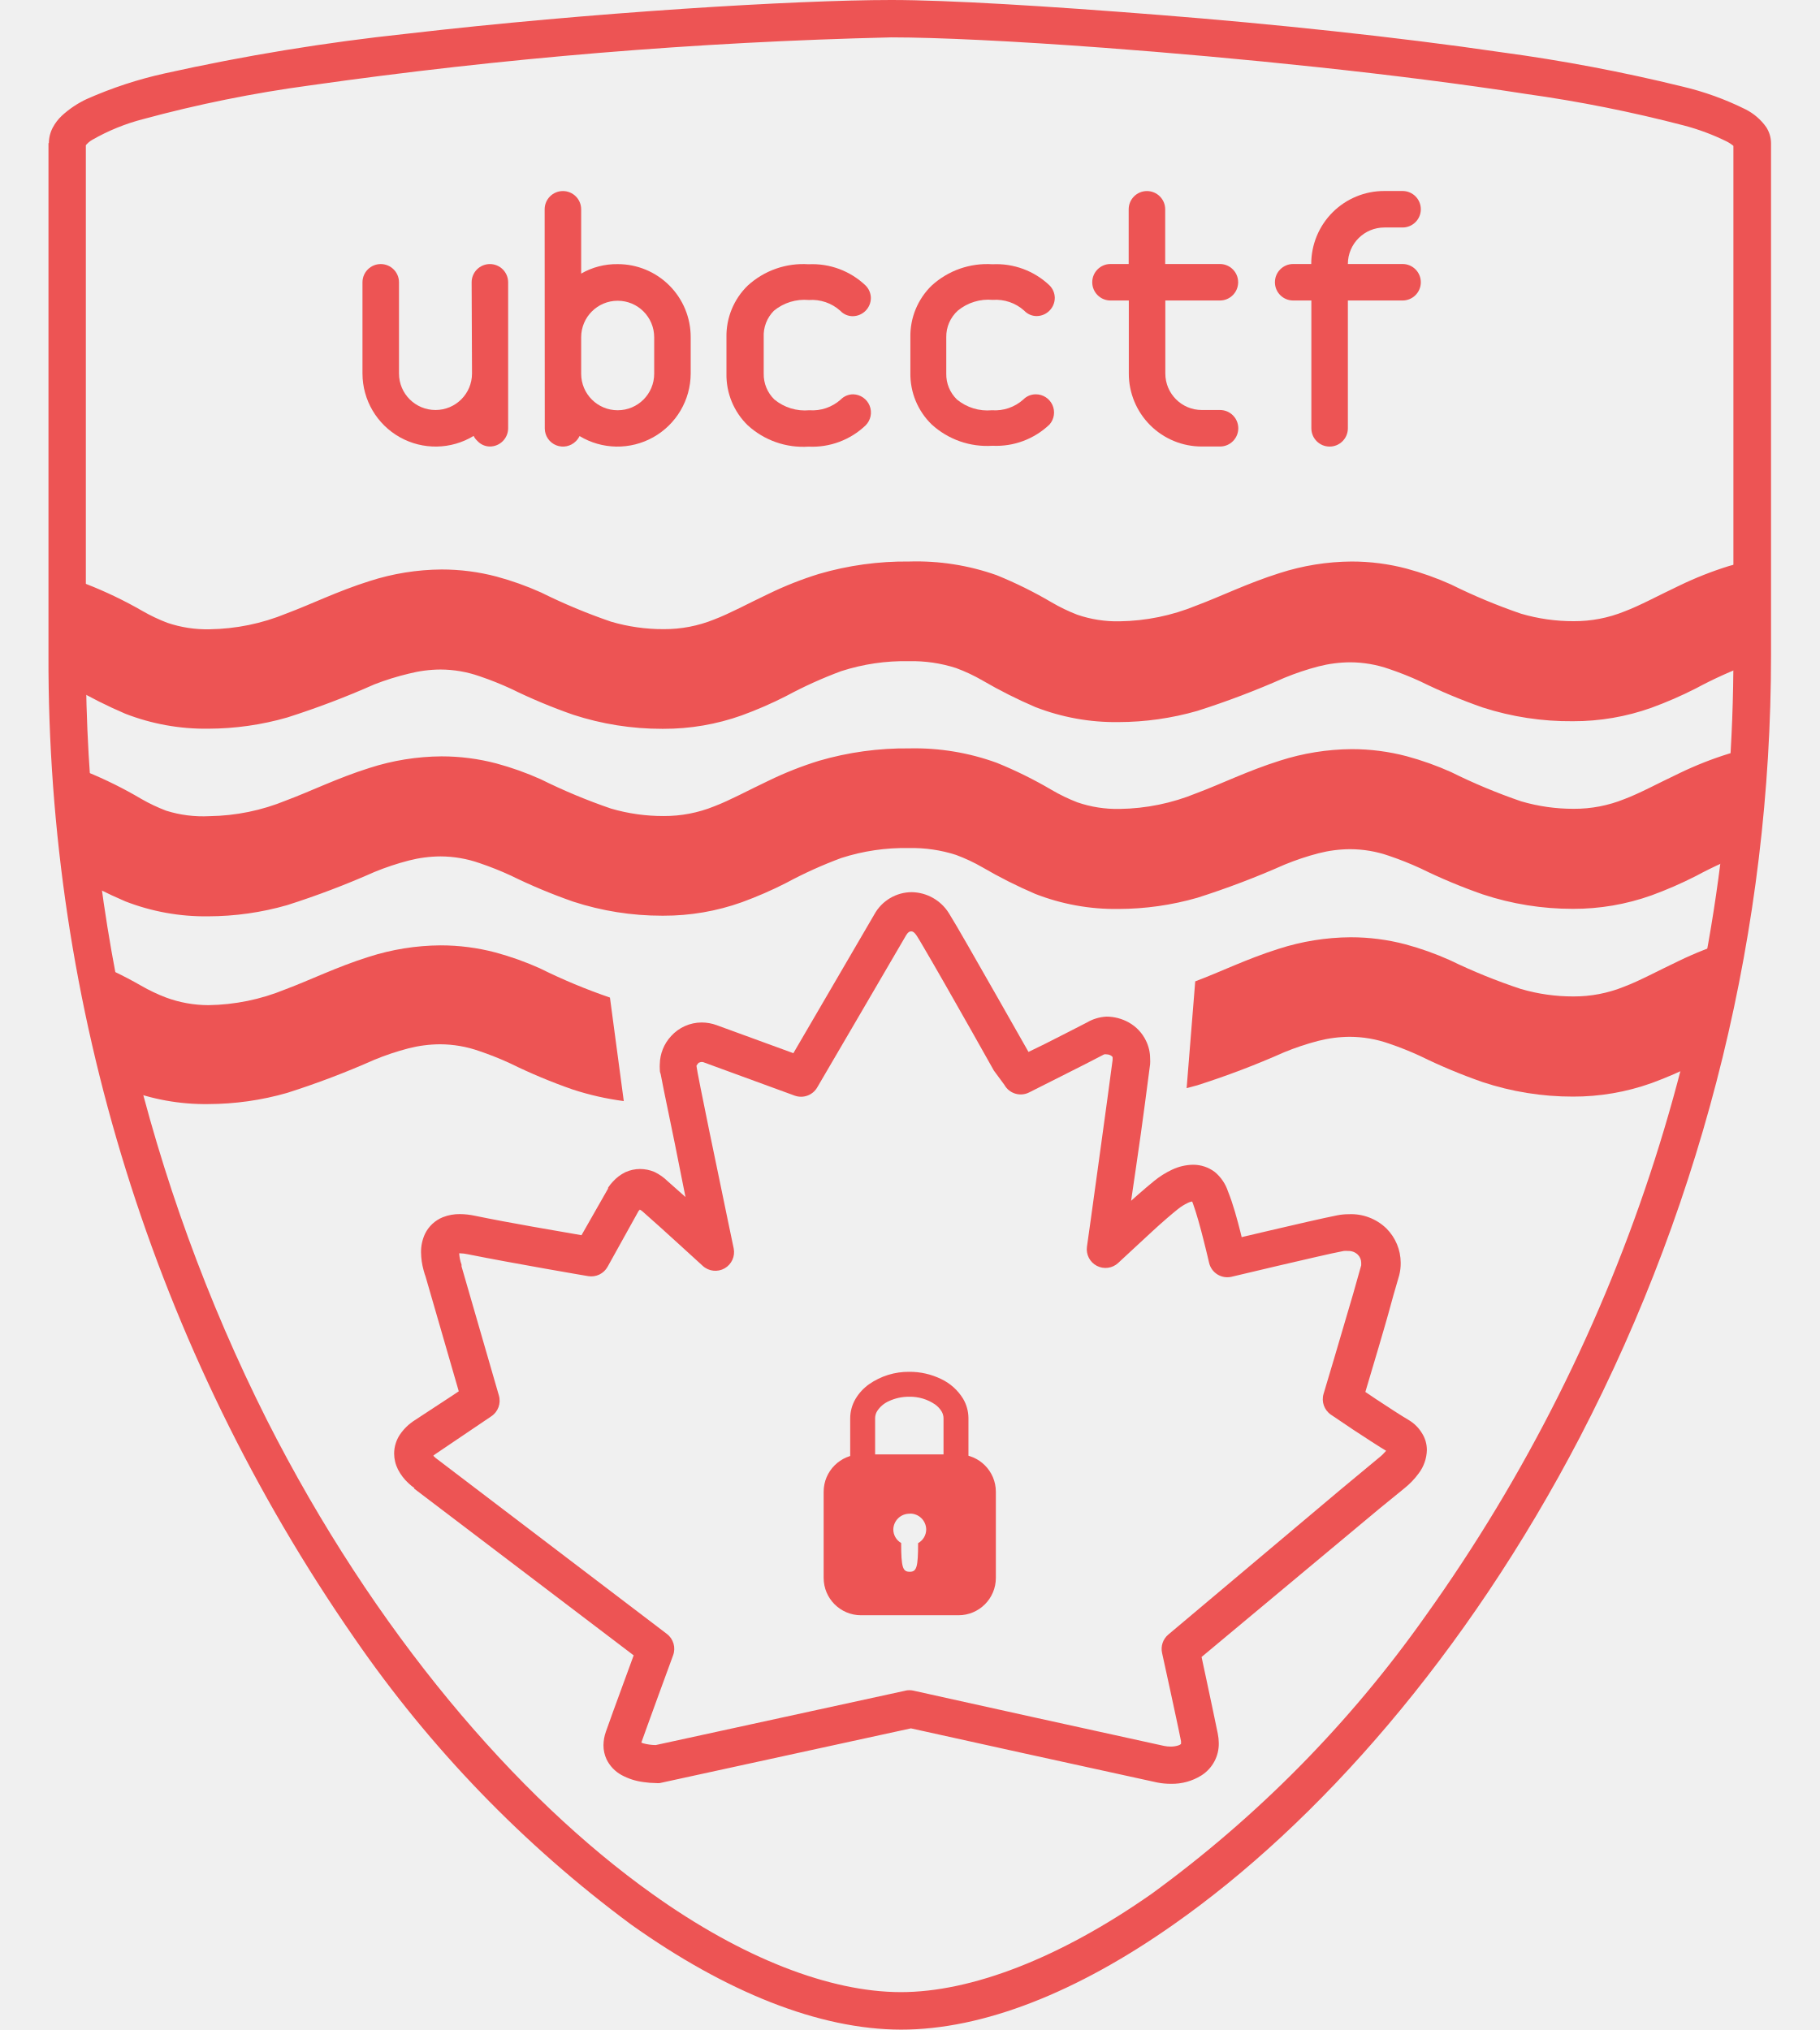
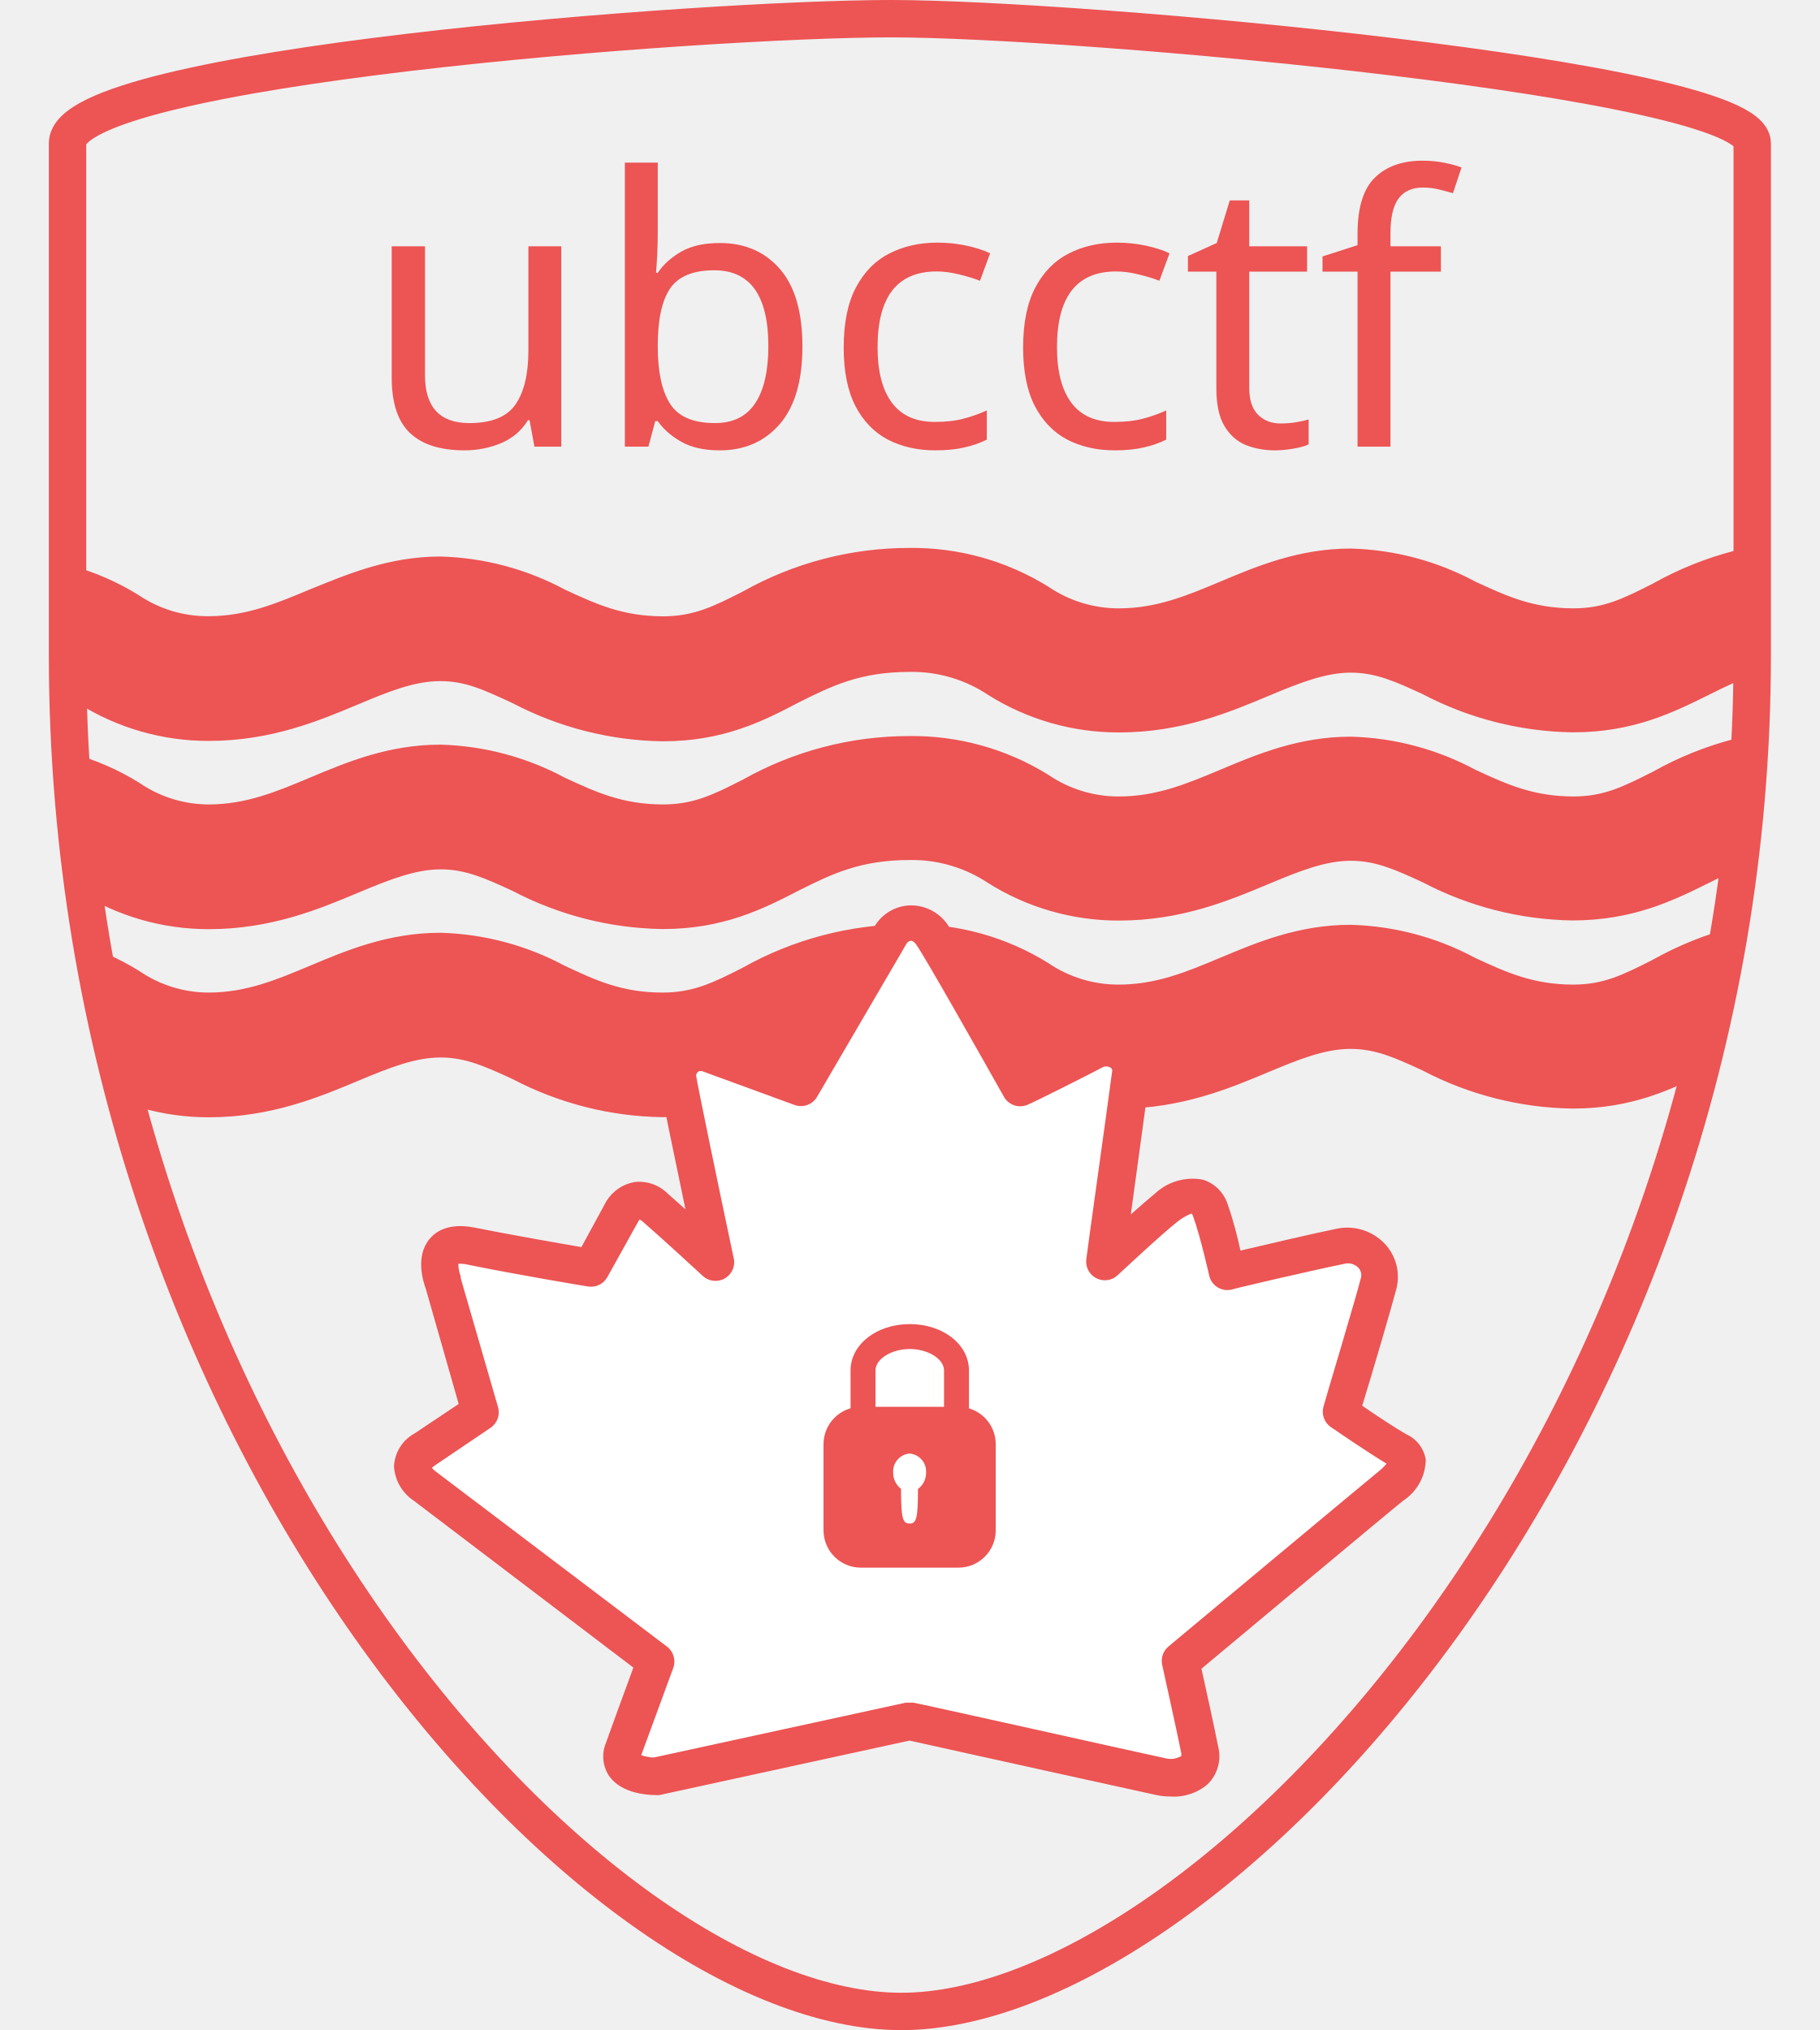
<svg xmlns="http://www.w3.org/2000/svg" id="Layer_1" data-name="Layer 1" viewBox="0 0 146.01 162.94">
  <defs>
-     <style>.cls-1{fill:none;}.cls-2{clip-path:url(#clip-path);}.cls-3{fill:#ed5454;}</style>
-     <clipPath id="clip-path" transform="translate(3.23 -0.93)">
-       <path class="cls-1" d="M2.16,12.42V53.52c0,62.91,42.41,108.85,66.91,108.85S137.4,116.42,137.4,53.52V12.42c0-5.18-54-10-69.1-10S2.16,6.3,2.16,12.42Z" />
+     <style>.cls-1{fill:none;stroke:#ed5454;stroke-miterlimit:10;stroke-width:3px;}.cls-2{clip-path:url(#clip-path);}.cls-3,.cls-5{fill:#ed5454;}.cls-4{fill:#fff;}.cls-5{font-size:30px;font-family:CQMono, CQ Mono;}</style>
+     <clipPath id="clip-path" transform="translate(-27.58 -18.33)">
+       <path class="cls-1" d="M33,29.83v41.1c0,62.91,42.41,108.85,66.91,108.85S168.2,133.83,168.2,70.93V29.83c0-5.18-54-10-69.09-10S33,23.7,33,29.83Z" />
    </clipPath>
  </defs>
  <g class="cls-2">
-     <path class="cls-3" d="M142.79,45.36a24.92,24.92,0,0,0-7.26,1,28.6,28.6,0,0,0-4,1.58c-1.75.83-3.13,1.59-4.4,2.07a10.68,10.68,0,0,1-4.06.78h0a14.85,14.85,0,0,1-4.23-.6,46.52,46.52,0,0,1-5.63-2.35,24,24,0,0,0-3.56-1.27,17.25,17.25,0,0,0-4.41-.57,19.27,19.27,0,0,0-5.78.93c-2.57.81-4.68,1.86-6.69,2.61a16.83,16.83,0,0,1-6.15,1.26,9.83,9.83,0,0,1-3.4-.53,14.24,14.24,0,0,1-2.07-1,33.57,33.57,0,0,0-4.39-2.17A19.27,19.27,0,0,0,69.74,46h0a24.89,24.89,0,0,0-7.26,1,28.5,28.5,0,0,0-4,1.58c-1.75.83-3.13,1.59-4.39,2.07a10.64,10.64,0,0,1-4.05.78h0a14.85,14.85,0,0,1-4.23-.6,46.52,46.52,0,0,1-5.63-2.35,24,24,0,0,0-3.56-1.27,17.25,17.25,0,0,0-4.41-.57,19.27,19.27,0,0,0-5.78.93c-2.57.81-4.68,1.86-6.69,2.61a16.83,16.83,0,0,1-6.15,1.26,9.86,9.86,0,0,1-3.39-.52,14,14,0,0,1-2-.95A33.13,33.13,0,0,0,3.7,47.81a19.3,19.3,0,0,0-6.93-1.18v8a11.55,11.55,0,0,1,3.76.54,13.44,13.44,0,0,1,2.1.94,38.24,38.24,0,0,0,4.2,2.11,17.73,17.73,0,0,0,6.65,1.2,23.11,23.11,0,0,0,6.34-.9,68.31,68.31,0,0,0,7-2.66A21.23,21.23,0,0,1,29.58,55a10.45,10.45,0,0,1,2.54-.33,9.55,9.55,0,0,1,3.14.54,25.47,25.47,0,0,1,2.51,1,44.66,44.66,0,0,0,5,2.09,22.92,22.92,0,0,0,7.13,1.13H50a18.58,18.58,0,0,0,6.3-1.08,31.83,31.83,0,0,0,3.56-1.55,34.73,34.73,0,0,1,4.42-2A16.6,16.6,0,0,1,69.72,54h0a11.51,11.51,0,0,1,3.77.55,13.65,13.65,0,0,1,2.13,1,38.77,38.77,0,0,0,4.23,2.13,17.72,17.72,0,0,0,6.67,1.21,23.11,23.11,0,0,0,6.34-.9,68.33,68.33,0,0,0,7-2.66,21.23,21.23,0,0,1,2.72-.91,10.45,10.45,0,0,1,2.54-.33,9.55,9.55,0,0,1,3.14.54,25.47,25.47,0,0,1,2.51,1,44.66,44.66,0,0,0,5,2.09A22.91,22.91,0,0,0,123,58.82H123a18.61,18.61,0,0,0,6.3-1.08,32,32,0,0,0,3.56-1.55,34.92,34.92,0,0,1,4.43-2,16.63,16.63,0,0,1,5.47-.84Z" transform="translate(3.23 -0.93)" />
-     <path class="cls-3" d="M142.79,60.42a24.92,24.92,0,0,0-7.26,1,28.6,28.6,0,0,0-4,1.58c-1.75.83-3.13,1.59-4.4,2.07a10.68,10.68,0,0,1-4.06.78h0a14.85,14.85,0,0,1-4.22-.6,46.54,46.54,0,0,1-5.63-2.35,24,24,0,0,0-3.56-1.27,17.25,17.25,0,0,0-4.41-.57,19.27,19.27,0,0,0-5.78.93c-2.57.81-4.68,1.86-6.69,2.61a16.83,16.83,0,0,1-6.15,1.26,9.83,9.83,0,0,1-3.4-.53,14.24,14.24,0,0,1-2.07-1,33.57,33.57,0,0,0-4.39-2.17A19.27,19.27,0,0,0,69.74,61h0a24.89,24.89,0,0,0-7.26,1,28.5,28.5,0,0,0-4,1.58c-1.75.83-3.13,1.59-4.39,2.07a10.65,10.65,0,0,1-4.06.78h0a14.86,14.86,0,0,1-4.23-.6,46.53,46.53,0,0,1-5.63-2.35,24,24,0,0,0-3.56-1.27,17.25,17.25,0,0,0-4.41-.57,19.27,19.27,0,0,0-5.78.93c-2.57.81-4.68,1.86-6.69,2.61a16.83,16.83,0,0,1-6.15,1.26A9.86,9.86,0,0,1,10.1,66a14,14,0,0,1-2-.95A33.13,33.13,0,0,0,3.7,62.87a19.3,19.3,0,0,0-6.93-1.18v8a11.55,11.55,0,0,1,3.76.54,13.44,13.44,0,0,1,2.1.94,38.24,38.24,0,0,0,4.2,2.11,17.73,17.73,0,0,0,6.65,1.2,23.11,23.11,0,0,0,6.34-.9,68.31,68.31,0,0,0,7-2.66A21.23,21.23,0,0,1,29.58,70a10.45,10.45,0,0,1,2.54-.33,9.56,9.56,0,0,1,3.14.54,25.47,25.47,0,0,1,2.51,1,44.67,44.67,0,0,0,5,2.09,22.92,22.92,0,0,0,7.13,1.13H50a18.58,18.58,0,0,0,6.3-1.08,31.83,31.83,0,0,0,3.56-1.55,34.74,34.74,0,0,1,4.42-2A16.6,16.6,0,0,1,69.72,69h0a11.51,11.51,0,0,1,3.77.55,13.65,13.65,0,0,1,2.13,1,38.77,38.77,0,0,0,4.23,2.13,17.72,17.72,0,0,0,6.67,1.21,23.11,23.11,0,0,0,6.34-.9,68.33,68.33,0,0,0,7-2.66,21.23,21.23,0,0,1,2.72-.91,10.45,10.45,0,0,1,2.54-.33,9.56,9.56,0,0,1,3.14.54,25.47,25.47,0,0,1,2.51,1,44.67,44.67,0,0,0,5,2.09A22.92,22.92,0,0,0,123,73.88H123a18.61,18.61,0,0,0,6.3-1.08,32,32,0,0,0,3.56-1.55,34.92,34.92,0,0,1,4.43-2,16.63,16.63,0,0,1,5.47-.84Z" transform="translate(3.23 -0.93)" />
-     <path class="cls-3" d="M92,88.27l.83-.22a68.33,68.33,0,0,0,7-2.66,21.23,21.23,0,0,1,2.72-.91,10.45,10.45,0,0,1,2.54-.33,9.56,9.56,0,0,1,3.14.54,25.47,25.47,0,0,1,2.51,1,44.67,44.67,0,0,0,5,2.09A22.92,22.92,0,0,0,123,88.95H123a18.61,18.61,0,0,0,6.3-1.08,32,32,0,0,0,3.56-1.55,34.92,34.92,0,0,1,4.43-2,16.63,16.63,0,0,1,5.47-.84v-8a24.92,24.92,0,0,0-7.26,1,28.6,28.6,0,0,0-4,1.58c-1.75.83-3.13,1.59-4.4,2.07a10.68,10.68,0,0,1-4.06.78h0a14.85,14.85,0,0,1-4.22-.6A46.54,46.54,0,0,1,113.13,78a24,24,0,0,0-3.56-1.27,17.25,17.25,0,0,0-4.41-.57,19.27,19.27,0,0,0-5.78.93c-2.57.81-4.68,1.86-6.69,2.61" transform="translate(3.23 -0.93)" />
-     <path class="cls-3" d="M45.72,81a46.53,46.53,0,0,1-5.63-2.35,24,24,0,0,0-3.56-1.27,17.25,17.25,0,0,0-4.41-.57,19.27,19.27,0,0,0-5.78.93c-2.57.81-4.68,1.86-6.69,2.61a16.83,16.83,0,0,1-6.15,1.26A9.86,9.86,0,0,1,10.1,81a14,14,0,0,1-2-.95A33.13,33.13,0,0,0,3.7,77.94a19.3,19.3,0,0,0-6.93-1.18v8a11.55,11.55,0,0,1,3.76.54,13.44,13.44,0,0,1,2.1.94,38.24,38.24,0,0,0,4.2,2.11,17.73,17.73,0,0,0,6.65,1.2,23.11,23.11,0,0,0,6.34-.9,68.31,68.31,0,0,0,7-2.66,21.23,21.23,0,0,1,2.72-.91,10.45,10.45,0,0,1,2.54-.33,9.56,9.56,0,0,1,3.14.54,25.47,25.47,0,0,1,2.51,1,44.67,44.67,0,0,0,5,2.09,22.74,22.74,0,0,0,4.1.93" transform="translate(3.23 -0.93)" />
-     <path class="cls-3" d="M69.77,138.1l-.32-1.47-20.38,4.44.32,1.47V141h0v0a4,4,0,0,1-1-.14l-.23-.09-.07,0h0l-.2.21.26-.12-.06-.09-.2.21.26-.12-.29.13h.32l0-.13-.29.13h.32l0-.11h0c.18-.53.84-2.31,1.43-3.95l1.15-3.14a1.5,1.5,0,0,0-.5-1.71L31.79,118l-.08-.05-.46.7.48-.69h0l-.46.7.48-.69h0a1.53,1.53,0,0,1-.26-.26l-.06-.1h0l-.22.07h.23v-.07l-.22.07h-.09l.31.09v-.09h-.32l.31.09-.14,0,.13.07v0l-.14,0,.13.07.07-.08a1.77,1.77,0,0,1,.28-.22h0l4.44-3a1.5,1.5,0,0,0,.61-1.66l-3-10.37,0-.14h0a3.16,3.16,0,0,1-.19-.92.75.75,0,0,1,0-.18h0l-.16-.05.13.1,0,0-.16-.05.13.1-.21-.16.11.25.11-.09-.21-.16.11.25h0a.85.85,0,0,1,.23,0,3.08,3.08,0,0,1,.59.07c3.74.75,9.67,1.76,9.68,1.76a1.5,1.5,0,0,0,1.56-.75l2.56-4.61-1.31-.73,1.27.8-.6-.38.58.41,0,0-.6-.38.58.41,0,0,.1-.09h0l-.05-.12v.12h.05l-.05-.12v0l0,.1h0v-.1l0,.1.06,0a1.23,1.23,0,0,1,.23.16h0c.78.69,2,1.78,3,2.7l1.82,1.66a1.5,1.5,0,0,0,2.48-1.41l-.45-2.15c-.41-1.94-1-4.88-1.54-7.43-.26-1.28-.5-2.45-.68-3.36l-.22-1.13c-.05-.29-.09-.5-.09-.53h0l-.11,0h.11v0l-.11,0h.11l0-.08.16-.21.17-.06a.55.55,0,0,1,.19,0h0l4.26,1.56,3.09,1.13a1.5,1.5,0,0,0,1.81-.65s6.37-10.89,7.15-12.24h0c.17-.27.28-.28.37-.29s.24,0,.47.35h0c.09.13.28.45.53.88.88,1.49,2.49,4.32,3.87,6.76l1.79,3.18L77.37,88a1.5,1.5,0,0,0,2,.61l2.54-1.28c1.35-.68,2.84-1.43,3.47-1.77h0a.44.44,0,0,1,.2,0,.67.67,0,0,1,.41.14l.07.08,0,.12V86h0c-.1.82-.62,4.6-1.11,8.16l-.66,4.78L84,101a1.5,1.5,0,0,0,2.51,1.3l.57-.53c.53-.49,1.35-1.25,2.16-2s1.62-1.44,2.06-1.79h0a4,4,0,0,1,.78-.49,1.2,1.2,0,0,1,.44-.13h0l0-.16-.11.12.08,0,0-.16-.11.12,0,0,0,0h0l0,0,0,0a.7.7,0,0,1,.12.23c.29.79.62,2,.87,3,.13.5.23.94.31,1.26l.12.51a1.5,1.5,0,0,0,1.81,1.13l3.72-.88c2-.46,4.26-1,5.28-1.19h0a1.72,1.72,0,0,1,.34,0,1.06,1.06,0,0,1,.79.3.92.92,0,0,1,.27.64l0,.21h0c-.1.37-.34,1.22-.64,2.27-.46,1.57-1.05,3.58-1.53,5.2l-.85,2.85a1.5,1.5,0,0,0,.59,1.67l1.78,1.2c1,.65,2.11,1.39,2.85,1.82l.07,0,.1-.11-.12.09,0,0,.1-.11-.12.09.38-.29h-.47l.09.29.38-.29h-.17l-.29-.06v.06h.3l-.29-.06h.06l-.06,0h.06l-.06,0a1.07,1.07,0,0,1-.18.29,3.7,3.7,0,0,1-.55.53h0l-3.13,2.6L90.53,132.13a1.5,1.5,0,0,0-.5,1.48s.29,1.3.62,2.84.72,3.31.9,4.24h0l0,.16v.06h0a.55.55,0,0,1-.22.12,1.92,1.92,0,0,1-.62.09,2.51,2.51,0,0,1-.51-.05L79.6,138.74,73,137.28l-2.93-.65a1.49,1.49,0,0,0-.64,0l.32,1.47-.32,1.46,9.51,2.1L89.62,144a5.5,5.5,0,0,0,1.12.11,4.45,4.45,0,0,0,2.44-.67,3,3,0,0,0,1.4-2.61,3.84,3.84,0,0,0-.08-.75h0C94.11,138.16,93,133,93,133l-1.46.33,1,1.15,2.48-2.07,8.57-7.15,3.86-3.22,2-1.63h0a6.29,6.29,0,0,0,1.19-1.24,3.24,3.24,0,0,0,.64-1.85,2.5,2.5,0,0,0-.41-1.38,3.06,3.06,0,0,0-1-1c-.6-.35-1.74-1.09-2.69-1.72l-1.23-.83-.51-.35-.85,1.24,1.44.43s.65-2.19,1.36-4.58c.35-1.2.72-2.44,1-3.49s.55-1.9.67-2.35h0a3.82,3.82,0,0,0,.12-1,3.91,3.91,0,0,0-1.14-2.75A4.07,4.07,0,0,0,105,98.39a4.71,4.71,0,0,0-.92.09h0c-1.11.22-3.36.74-5.37,1.21l-3.74.88L95.3,102l1.46-.33s-.18-.81-.44-1.84-.6-2.29-1-3.27A3.41,3.41,0,0,0,94.26,95a2.87,2.87,0,0,0-1.75-.58,4.08,4.08,0,0,0-1.69.4,6.93,6.93,0,0,0-1.39.87h0c-.38.3-.86.72-1.39,1.18-1.59,1.4-3.58,3.27-3.58,3.27l1,1.09,1.49.21s.47-3.35,1-6.9,1-7.32,1.12-8.2h0a3.59,3.59,0,0,0,0-.44,3.25,3.25,0,0,0-.33-1.43A3.33,3.33,0,0,0,87.36,83a3.69,3.69,0,0,0-1.8-.47A3.43,3.43,0,0,0,84,83h0c-.57.3-2.07,1.06-3.41,1.74L78,86l.67,1.34L80,86.58S78.46,83.87,76.83,81c-.82-1.44-1.67-2.93-2.37-4.15l-.92-1.59c-.26-.44-.46-.77-.6-1h0a3.58,3.58,0,0,0-3-1.72,3.44,3.44,0,0,0-3,1.78h0l-3.86,6.62-2.27,3.89-1,1.72,1.3.76.52-1.41-7.36-2.69h0A3.55,3.55,0,0,0,53.08,83a3.32,3.32,0,0,0-2.45,1.09,3.39,3.39,0,0,0-.91,2.26,2.89,2.89,0,0,0,0,.38h0c0,.12,0,.24.07.41.22,1.23,1,4.81,1.64,8.11s1.31,6.29,1.31,6.3l1.47-.31,1-1.11s-3.26-3-4.86-4.39h0A4,4,0,0,0,49.3,95a3,3,0,0,0-1.17-.24,2.87,2.87,0,0,0-1.18.26,3.35,3.35,0,0,0-1,.76,3.26,3.26,0,0,0-.38.48l0,.07L42.91,101l1.31.73.25-1.48-1-.17c-1.84-.32-5.87-1-8.61-1.57a6,6,0,0,0-1.18-.13,3.62,3.62,0,0,0-1.37.25,2.73,2.73,0,0,0-1.43,1.33,3.4,3.4,0,0,0-.32,1.51,5.57,5.57,0,0,0,.2,1.4,5.78,5.78,0,0,0,.2.63l1.39-.56-1.44.41,3,10.37,1.44-.41L34.49,112l-1.39.93-3.05,2h0a4.1,4.1,0,0,0-1.2,1.17,2.77,2.77,0,0,0-.45,1.5,2.86,2.86,0,0,0,.31,1.28,3.92,3.92,0,0,0,.84,1.1,4.16,4.16,0,0,0,.5.41l.83-1.25L30,120.41l18.52,14.07.91-1.19L48,132.77l-1.15,3.14c-.6,1.64-1.25,3.41-1.45,4h0a3.33,3.33,0,0,0-.2,1.1,2.67,2.67,0,0,0,.25,1.14,2.88,2.88,0,0,0,1.19,1.25,5,5,0,0,0,1.77.57,7,7,0,0,0,1,.08h0a1.42,1.42,0,0,0,.31,0l20.38-4.44-.32-1.47-.32,1.46Z" transform="translate(3.23 -0.93)" />
-     <path class="cls-3" d="M73.69,130.58H65.87a3,3,0,0,1-3-3v-6.91a3,3,0,0,1,3-3h7.82a3,3,0,0,1,3,3v6.91A3,3,0,0,1,73.69,130.58Zm-3.91-8.15a1.29,1.29,0,0,0-1.32,1.27,1.26,1.26,0,0,0,.63,1.08c0,2,.14,2.31.69,2.31s.67-.36.67-2.3a1.26,1.26,0,0,0,.65-1.09A1.29,1.29,0,0,0,69.78,122.42Z" transform="translate(3.23 -0.93)" />
-     <path class="cls-3" d="M67,118.37v-3.62a1.09,1.09,0,0,1,.16-.55,2.16,2.16,0,0,1,.93-.8,3.78,3.78,0,0,1,1.65-.36,3.55,3.55,0,0,1,2.06.61,1.87,1.87,0,0,1,.53.56,1.09,1.09,0,0,1,.16.55v3.59h2v-3.59a3.09,3.09,0,0,0-.43-1.56,4.14,4.14,0,0,0-1.78-1.59,5.77,5.77,0,0,0-2.53-.57,5.53,5.53,0,0,0-3.24,1,3.86,3.86,0,0,0-1.08,1.17,3.09,3.09,0,0,0-.43,1.56v3.62h2Z" transform="translate(3.23 -0.93)" />
-     <path class="cls-3" d="M34.62,23.59a1.46,1.46,0,0,1,2.93,0V35.31a1.47,1.47,0,0,1-1.46,1.46,1.37,1.37,0,0,1-1-.44,1.3,1.3,0,0,1-.31-.41,5.87,5.87,0,0,1-8.92-5V23.59a1.46,1.46,0,0,1,2.93,0v7.32a2.93,2.93,0,1,0,5.86,0Z" transform="translate(3.23 -0.93)" />
-     <path class="cls-3" d="M40.48,17.73a1.46,1.46,0,0,1,2.93,0v5.16a5.7,5.7,0,0,1,2.93-.76A5.85,5.85,0,0,1,52.2,28v2.93a5.88,5.88,0,0,1-8.92,5,1.44,1.44,0,0,1-.29.41,1.46,1.46,0,0,1-2.5-1ZM43.41,28v2.93a2.93,2.93,0,1,0,5.86,0V28a2.93,2.93,0,1,0-5.86,0Z" transform="translate(3.23 -0.93)" />
-     <path class="cls-3" d="M58.06,30.91A2.82,2.82,0,0,0,58.92,33a3.85,3.85,0,0,0,2.8.86A3.41,3.41,0,0,0,64.24,33l0,0a1.4,1.4,0,0,1,1-.42,1.46,1.46,0,0,1,1,2.49l0,0h0a6.19,6.19,0,0,1-4.58,1.71,6.59,6.59,0,0,1-4.88-1.71,5.64,5.64,0,0,1-1.71-4.15V28a5.64,5.64,0,0,1,1.71-4.15,6.59,6.59,0,0,1,4.88-1.71,6.19,6.19,0,0,1,4.58,1.71h0a1.45,1.45,0,0,1,.42,1,1.47,1.47,0,0,1-1.46,1.46,1.37,1.37,0,0,1-1-.44h0a3.41,3.41,0,0,0-2.52-.86,3.85,3.85,0,0,0-2.8.86A2.82,2.82,0,0,0,58.06,28Z" transform="translate(3.23 -0.93)" />
-     <path class="cls-3" d="M72.71,30.91A2.82,2.82,0,0,0,73.57,33a3.85,3.85,0,0,0,2.8.86A3.41,3.41,0,0,0,78.89,33l0,0a1.4,1.4,0,0,1,1-.42A1.46,1.46,0,0,1,81,35l0,0h0a6.19,6.19,0,0,1-4.58,1.71,6.59,6.59,0,0,1-4.88-1.71,5.64,5.64,0,0,1-1.71-4.15V28a5.64,5.64,0,0,1,1.71-4.15,6.59,6.59,0,0,1,4.88-1.71A6.19,6.19,0,0,1,81,23.84h0a1.45,1.45,0,0,1,.42,1,1.47,1.47,0,0,1-1.46,1.46,1.37,1.37,0,0,1-1-.44h0a3.41,3.41,0,0,0-2.52-.86,3.85,3.85,0,0,0-2.8.86A2.82,2.82,0,0,0,72.71,28Z" transform="translate(3.23 -0.93)" />
-     <path class="cls-3" d="M93.22,33.84h1.46a1.46,1.46,0,0,1,0,2.93H93.22a5.85,5.85,0,0,1-5.86-5.86V25.05H85.89a1.46,1.46,0,0,1,0-2.93h1.46V17.73a1.46,1.46,0,0,1,2.93,0v4.39h4.39a1.46,1.46,0,0,1,0,2.93H90.29v5.86a2.93,2.93,0,0,0,2.93,2.93Z" transform="translate(3.23 -0.93)" />
-     <path class="cls-3" d="M107.87,16.26h1.46a1.46,1.46,0,0,1,0,2.93h-1.46a2.93,2.93,0,0,0-2.93,2.93h4.39a1.46,1.46,0,0,1,0,2.93h-4.39V35.31a1.46,1.46,0,0,1-2.93,0V25.05h-1.46a1.46,1.46,0,0,1,0-2.93H102a5.85,5.85,0,0,1,5.86-5.86Z" transform="translate(3.23 -0.93)" />
+     <path class="cls-3" d="M80.79,77.83h-.07a26.7,26.7,0,0,1-12-3.06C66.52,73.76,65,73,62.92,73s-4.1.82-6.58,1.86c-3.12,1.31-7,2.94-12,2.94a19.54,19.54,0,0,1-10.46-3A10.93,10.93,0,0,0,27.58,73V63a20.58,20.58,0,0,1,11.1,3.08,9.87,9.87,0,0,0,5.62,1.71c3,0,5.41-1,8.17-2.16C55.42,64.44,58.76,63,62.92,63a22.34,22.34,0,0,1,10,2.66c2.47,1.14,4.6,2.13,7.85,2.14,2.47,0,4.05-.78,6.44-2a27.21,27.21,0,0,1,13.34-3.49,20.68,20.68,0,0,1,11.16,3.11,10,10,0,0,0,5.66,1.74c3,0,5.41-1,8.17-2.16,2.95-1.24,6.29-2.64,10.45-2.64a22.35,22.35,0,0,1,10,2.66c2.47,1.14,4.59,2.13,7.85,2.14h0c2.45,0,4-.78,6.41-2a27.28,27.28,0,0,1,13.35-3.49v10c-4,0-6.26,1.13-8.9,2.44-2.84,1.41-6.06,3-10.86,3h-.08a26.71,26.71,0,0,1-12-3.06c-2.17-1-3.75-1.73-5.78-1.73s-4.1.82-6.58,1.86c-3.12,1.31-7,2.94-12,2.94a19.62,19.62,0,0,1-10.5-3,11,11,0,0,0-6.3-1.86c-4,0-6.27,1.13-8.9,2.44C88.81,76.23,85.6,77.83,80.79,77.83Z" transform="translate(-27.58 -18.33)" />
+     <path class="cls-3" d="M80.79,92.9h-.07a26.7,26.7,0,0,1-12-3.06c-2.18-1-3.75-1.73-5.78-1.73s-4.1.82-6.58,1.86c-3.12,1.31-7,2.94-12,2.94a19.54,19.54,0,0,1-10.46-3,10.93,10.93,0,0,0-6.26-1.84v-10a20.58,20.58,0,0,1,11.1,3.08A9.87,9.87,0,0,0,44.3,82.9c3,0,5.41-1,8.17-2.16,2.95-1.24,6.29-2.64,10.45-2.64a22.35,22.35,0,0,1,10,2.66c2.47,1.14,4.6,2.13,7.85,2.14,2.47,0,4.05-.78,6.44-2a27.22,27.22,0,0,1,13.34-3.49,20.68,20.68,0,0,1,11.16,3.11,10,10,0,0,0,5.66,1.74c3,0,5.41-1,8.17-2.16,2.95-1.24,6.29-2.64,10.45-2.64a22.35,22.35,0,0,1,10,2.66c2.47,1.14,4.6,2.13,7.85,2.14h0c2.45,0,4-.78,6.41-2a27.28,27.28,0,0,1,13.35-3.49v10c-4,0-6.26,1.13-8.9,2.44-2.86,1.42-6.1,3-10.94,3a26.69,26.69,0,0,1-12-3.06c-2.18-1-3.75-1.73-5.78-1.73s-4.1.82-6.58,1.86c-3.12,1.31-7,2.94-12,2.94a19.63,19.63,0,0,1-10.5-3,11,11,0,0,0-6.3-1.86c-4,0-6.27,1.13-8.9,2.44C88.81,91.3,85.6,92.9,80.79,92.9Z" transform="translate(-27.58 -18.33)" />
+     <path class="cls-3" d="M80.79,108h-.08a26.7,26.7,0,0,1-12-3.06c-2.18-1-3.75-1.73-5.78-1.73s-4.1.82-6.58,1.86c-3.12,1.31-7,2.94-12,2.94a19.54,19.54,0,0,1-10.46-3,10.93,10.93,0,0,0-6.26-1.84v-10a20.58,20.58,0,0,1,11.1,3.08A9.87,9.87,0,0,0,44.3,98c3,0,5.41-1,8.17-2.16,2.95-1.24,6.29-2.64,10.45-2.64a22.35,22.35,0,0,1,10,2.66C75.36,97,77.49,98,80.75,98c2.44,0,4.05-.78,6.44-2a27.22,27.22,0,0,1,13.34-3.49,20.68,20.68,0,0,1,11.16,3.11,10,10,0,0,0,5.66,1.74c3,0,5.41-1,8.17-2.16,2.95-1.24,6.29-2.64,10.45-2.64a22.35,22.35,0,0,1,10,2.66c2.47,1.14,4.6,2.13,7.85,2.14h0c2.46,0,4-.78,6.41-2a27.28,27.28,0,0,1,13.35-3.49v10c-4,0-6.26,1.13-8.9,2.44-2.84,1.41-6.06,3-10.86,3h-.08a26.71,26.71,0,0,1-12-3.06c-2.17-1-3.75-1.73-5.78-1.73s-4.1.82-6.58,1.86c-3.12,1.31-7,2.94-12,2.94a19.63,19.63,0,0,1-10.5-3,11,11,0,0,0-6.3-1.86c-4,0-6.27,1.13-8.9,2.44C88.81,106.37,85.6,108,80.79,108Z" transform="translate(-27.58 -18.33)" />
+     <path class="cls-4" d="M100.57,156.51,80.19,161s-3.34,0-2.58-2.15c.39-1.11,2.59-7.11,2.59-7.11L61.69,137.62s-2.22-1.48,0-3l4.44-3-3-10.37s-1.48-3.7,2.22-3S75,120.11,75,120.11l2.56-4.61a1.61,1.61,0,0,1,2.61-.23c1.58,1.4,4.84,4.38,4.84,4.38s-2.86-13.64-3-14.7A1.88,1.88,0,0,1,84.58,103l7.36,2.69s6.37-10.89,7.14-12.24a1.91,1.91,0,0,1,3.4,0c.92,1.41,7,12.24,7,12.24s4.77-2.39,6-3a2,2,0,0,1,2.89,1.88c-.21,1.7-2.07,15.08-2.07,15.08s3.54-3.31,4.88-4.38,3-1.54,3.61.23,1.34,4.93,1.34,4.93,6.93-1.65,9.05-2.07a2.5,2.5,0,0,1,3.11,3c-.42,1.63-3,10.37-3,10.37s3.18,2.18,4.53,3,.57,2-.57,3-16.89,14.07-16.89,14.07,1.16,5.2,1.54,7.11-1.59,2.47-3.11,2.15S100.57,156.51,100.57,156.51Z" transform="translate(-27.58 -18.33)" />
+     <path class="cls-3" d="M121.55,162.53a5.55,5.55,0,0,1-1.13-.11c-1.42-.3-17.29-3.81-19.85-4.38l-20.06,4.37a1.48,1.48,0,0,1-.35,0c-.53,0-2.66-.09-3.67-1.49a2.83,2.83,0,0,1-.3-2.65c.29-.82,1.57-4.32,2.22-6.09l-17.63-13.4a3.56,3.56,0,0,1-1.58-2.73,3.18,3.18,0,0,1,1.66-2.67l3.53-2.36-2.64-9.25c-.21-.57-.86-2.61.31-4,.53-.64,1.59-1.31,3.63-.9,2.71.54,6.68,1.24,8.55,1.56l2-3.68a3.32,3.32,0,0,1,2.25-1.54,3.23,3.23,0,0,1,2.66.91l1.44,1.28c-.86-4.12-2-9.58-2.08-10.29a3.39,3.39,0,0,1,1.27-3,3.31,3.31,0,0,1,3.28-.51l6.18,2.26,6.51-11.15A3.45,3.45,0,0,1,100.67,91a3.58,3.58,0,0,1,3.07,1.72c.75,1.16,4.71,8.17,6.35,11.07,1.5-.75,3.88-2,4.67-2.37a3.59,3.59,0,0,1,3.68.25,3.26,3.26,0,0,1,1.39,3.14c-.14,1.09-.94,6.88-1.5,11,.73-.65,1.43-1.26,1.89-1.63a4.42,4.42,0,0,1,3.91-1.16,3.05,3.05,0,0,1,2,2.06c.38,1.05.77,2.54,1,3.63,2.16-.51,6.11-1.43,7.65-1.74a4.14,4.14,0,0,1,3.91,1.17,3.87,3.87,0,0,1,.95,3.65c-.34,1.31-2,7-2.74,9.37,1,.7,2.68,1.8,3.53,2.29A2.69,2.69,0,0,1,142,135.5a4,4,0,0,1-1.82,3.29c-1,.79-13.11,10.92-16.18,13.48.35,1.58,1.06,4.81,1.34,6.25a3.15,3.15,0,0,1-.82,3A4.13,4.13,0,0,1,121.55,162.53ZM80.19,161h0ZM100.57,155a1.51,1.51,0,0,1,.32,0c.19,0,18.64,4.13,20.14,4.44a1.7,1.7,0,0,0,1.35-.16h0a.59.59,0,0,0,0-.23c-.37-1.87-1.52-7-1.53-7.08a1.5,1.5,0,0,1,.5-1.48c.64-.54,15.78-13.17,16.91-14.09a3.45,3.45,0,0,0,.59-.59c-1.53-.92-4.33-2.84-4.46-2.93a1.5,1.5,0,0,1-.59-1.67c0-.09,2.61-8.73,3-10.32a.88.88,0,0,0-.23-.83,1.18,1.18,0,0,0-1.14-.28c-2.07.41-8.93,2-9,2.06a1.5,1.5,0,0,1-1.81-1.13s-.69-3.09-1.29-4.75a.68.68,0,0,0-.12-.23,4.43,4.43,0,0,0-1.15.67c-1.28,1-4.75,4.26-4.79,4.29a1.5,1.5,0,0,1-2.51-1.3c0-.13,1.86-13.39,2.07-15.06a.26.26,0,0,0-.12-.3.63.63,0,0,0-.57-.07c-1.2.64-5.81,2.95-6,3a1.5,1.5,0,0,1-2-.61c-2.1-3.73-6.25-11.07-7-12.16-.15-.22-.3-.35-.48-.35a.49.49,0,0,0-.36.29c-.78,1.34-7.15,12.24-7.15,12.24a1.5,1.5,0,0,1-1.81.65l-7.35-2.69c-.21-.08-.3,0-.35,0a.49.49,0,0,0-.2.31c.1.72,1.84,9.12,3,14.58A1.5,1.5,0,0,1,84,120.76s-3.25-3-4.82-4.36a.8.8,0,0,0-.29-.19s0,.06-.05.1l-2.52,4.53a1.5,1.5,0,0,1-1.56.75c-.06,0-6-1-9.68-1.76a2.7,2.7,0,0,0-.72-.06,2.89,2.89,0,0,0,.19,1l0,.14,3,10.37a1.5,1.5,0,0,1-.61,1.66l-4.44,3a1.76,1.76,0,0,0-.26.21,1.48,1.48,0,0,0,.28.27L81.11,150.5a1.5,1.5,0,0,1,.5,1.71s-2.15,5.85-2.57,7a3.39,3.39,0,0,0,1,.19L100.25,155A1.53,1.53,0,0,1,100.57,155Z" transform="translate(-27.58 -18.33)" />
+     <path class="cls-3" d="M104.49,144.16H96.67a3,3,0,0,1-3-3v-6.91a3,3,0,0,1,3-3h7.82a3,3,0,0,1,3,3v6.91A3,3,0,0,1,104.49,144.16ZM100.58,135a1.44,1.44,0,0,0-1.32,1.53,1.6,1.6,0,0,0,.63,1.3c0,2.41.14,2.79.69,2.79s.67-.43.67-2.78a1.59,1.59,0,0,0,.65-1.32A1.44,1.44,0,0,0,100.58,135Z" transform="translate(-27.58 -18.33)" />
+     <path class="cls-3" d="M97.84,131.95h-2v-3.62c0-2.08,2.08-3.72,4.75-3.72s4.75,1.63,4.75,3.72v3.59h-2v-3.59c0-.92-1.28-1.72-2.75-1.72s-2.75.8-2.75,1.72Z" transform="translate(-27.58 -18.33)" />
+     <text class="cls-5" transform="translate(29.06 35.85)">ubcctf</text>
  </g>
-   <path class="cls-3" d="M2.16,12.42H.66s0,27.54,0,41.09A137.7,137.7,0,0,0,25.2,132.4a97.07,97.07,0,0,0,22.21,23c7.59,5.4,15.07,8.43,21.66,8.44s14.15-3,21.87-8.43c11.57-8.11,23.52-21.65,32.63-39.14A136.19,136.19,0,0,0,138.9,53.52V12.42a2.4,2.4,0,0,0-.39-1.29,4.53,4.53,0,0,0-1.67-1.43,23.39,23.39,0,0,0-5.08-1.83A138.17,138.17,0,0,0,117.3,5.13c-8.53-1.25-18.5-2.29-27.48-3S72.88.93,68.3.93c-7.64,0-24.18,1-38.9,2.71A174.16,174.16,0,0,0,10,6.82,33,33,0,0,0,3.73,8.88a7.86,7.86,0,0,0-2,1.34,3.67,3.67,0,0,0-.72.94,2.73,2.73,0,0,0-.32,1.26H3.3l.35.09v-.09H3.3l.35.09-.15,0,.13.07v0l-.15,0,.13.07a1.85,1.85,0,0,1,.57-.5,16.49,16.49,0,0,1,4.08-1.66,104.52,104.52,0,0,1,13.35-2.7A397.47,397.47,0,0,1,68.3,3.93c3.7,0,9.89.3,17,.83,10.74.8,23.7,2.11,33.93,3.71A111,111,0,0,1,131.9,11a18.15,18.15,0,0,1,3.43,1.28,2.72,2.72,0,0,1,.63.43l0,0,.46-.33h-.54a.62.62,0,0,0,.08.33l.46-.33h-.54c0,5.18,0,25.54,0,41.09a132.4,132.4,0,0,1-24.69,77.14,96.23,96.23,0,0,1-22,22.33c-7.39,5.18-14.5,7.9-20.15,7.89s-12.67-2.7-19.92-7.88c-10.89-7.76-22.3-21-30.94-38.06A136.26,136.26,0,0,1,3.66,53.52V12.42Z" transform="translate(3.23 -0.93)" />
+   <path class="cls-1" d="M33,29.83v41.1c0,62.91,42.41,108.85,66.91,108.85S168.2,133.83,168.2,70.93V29.83c0-5.18-54-10-69.09-10S33,23.7,33,29.83Z" transform="translate(-27.58 -18.33)" />
</svg>
